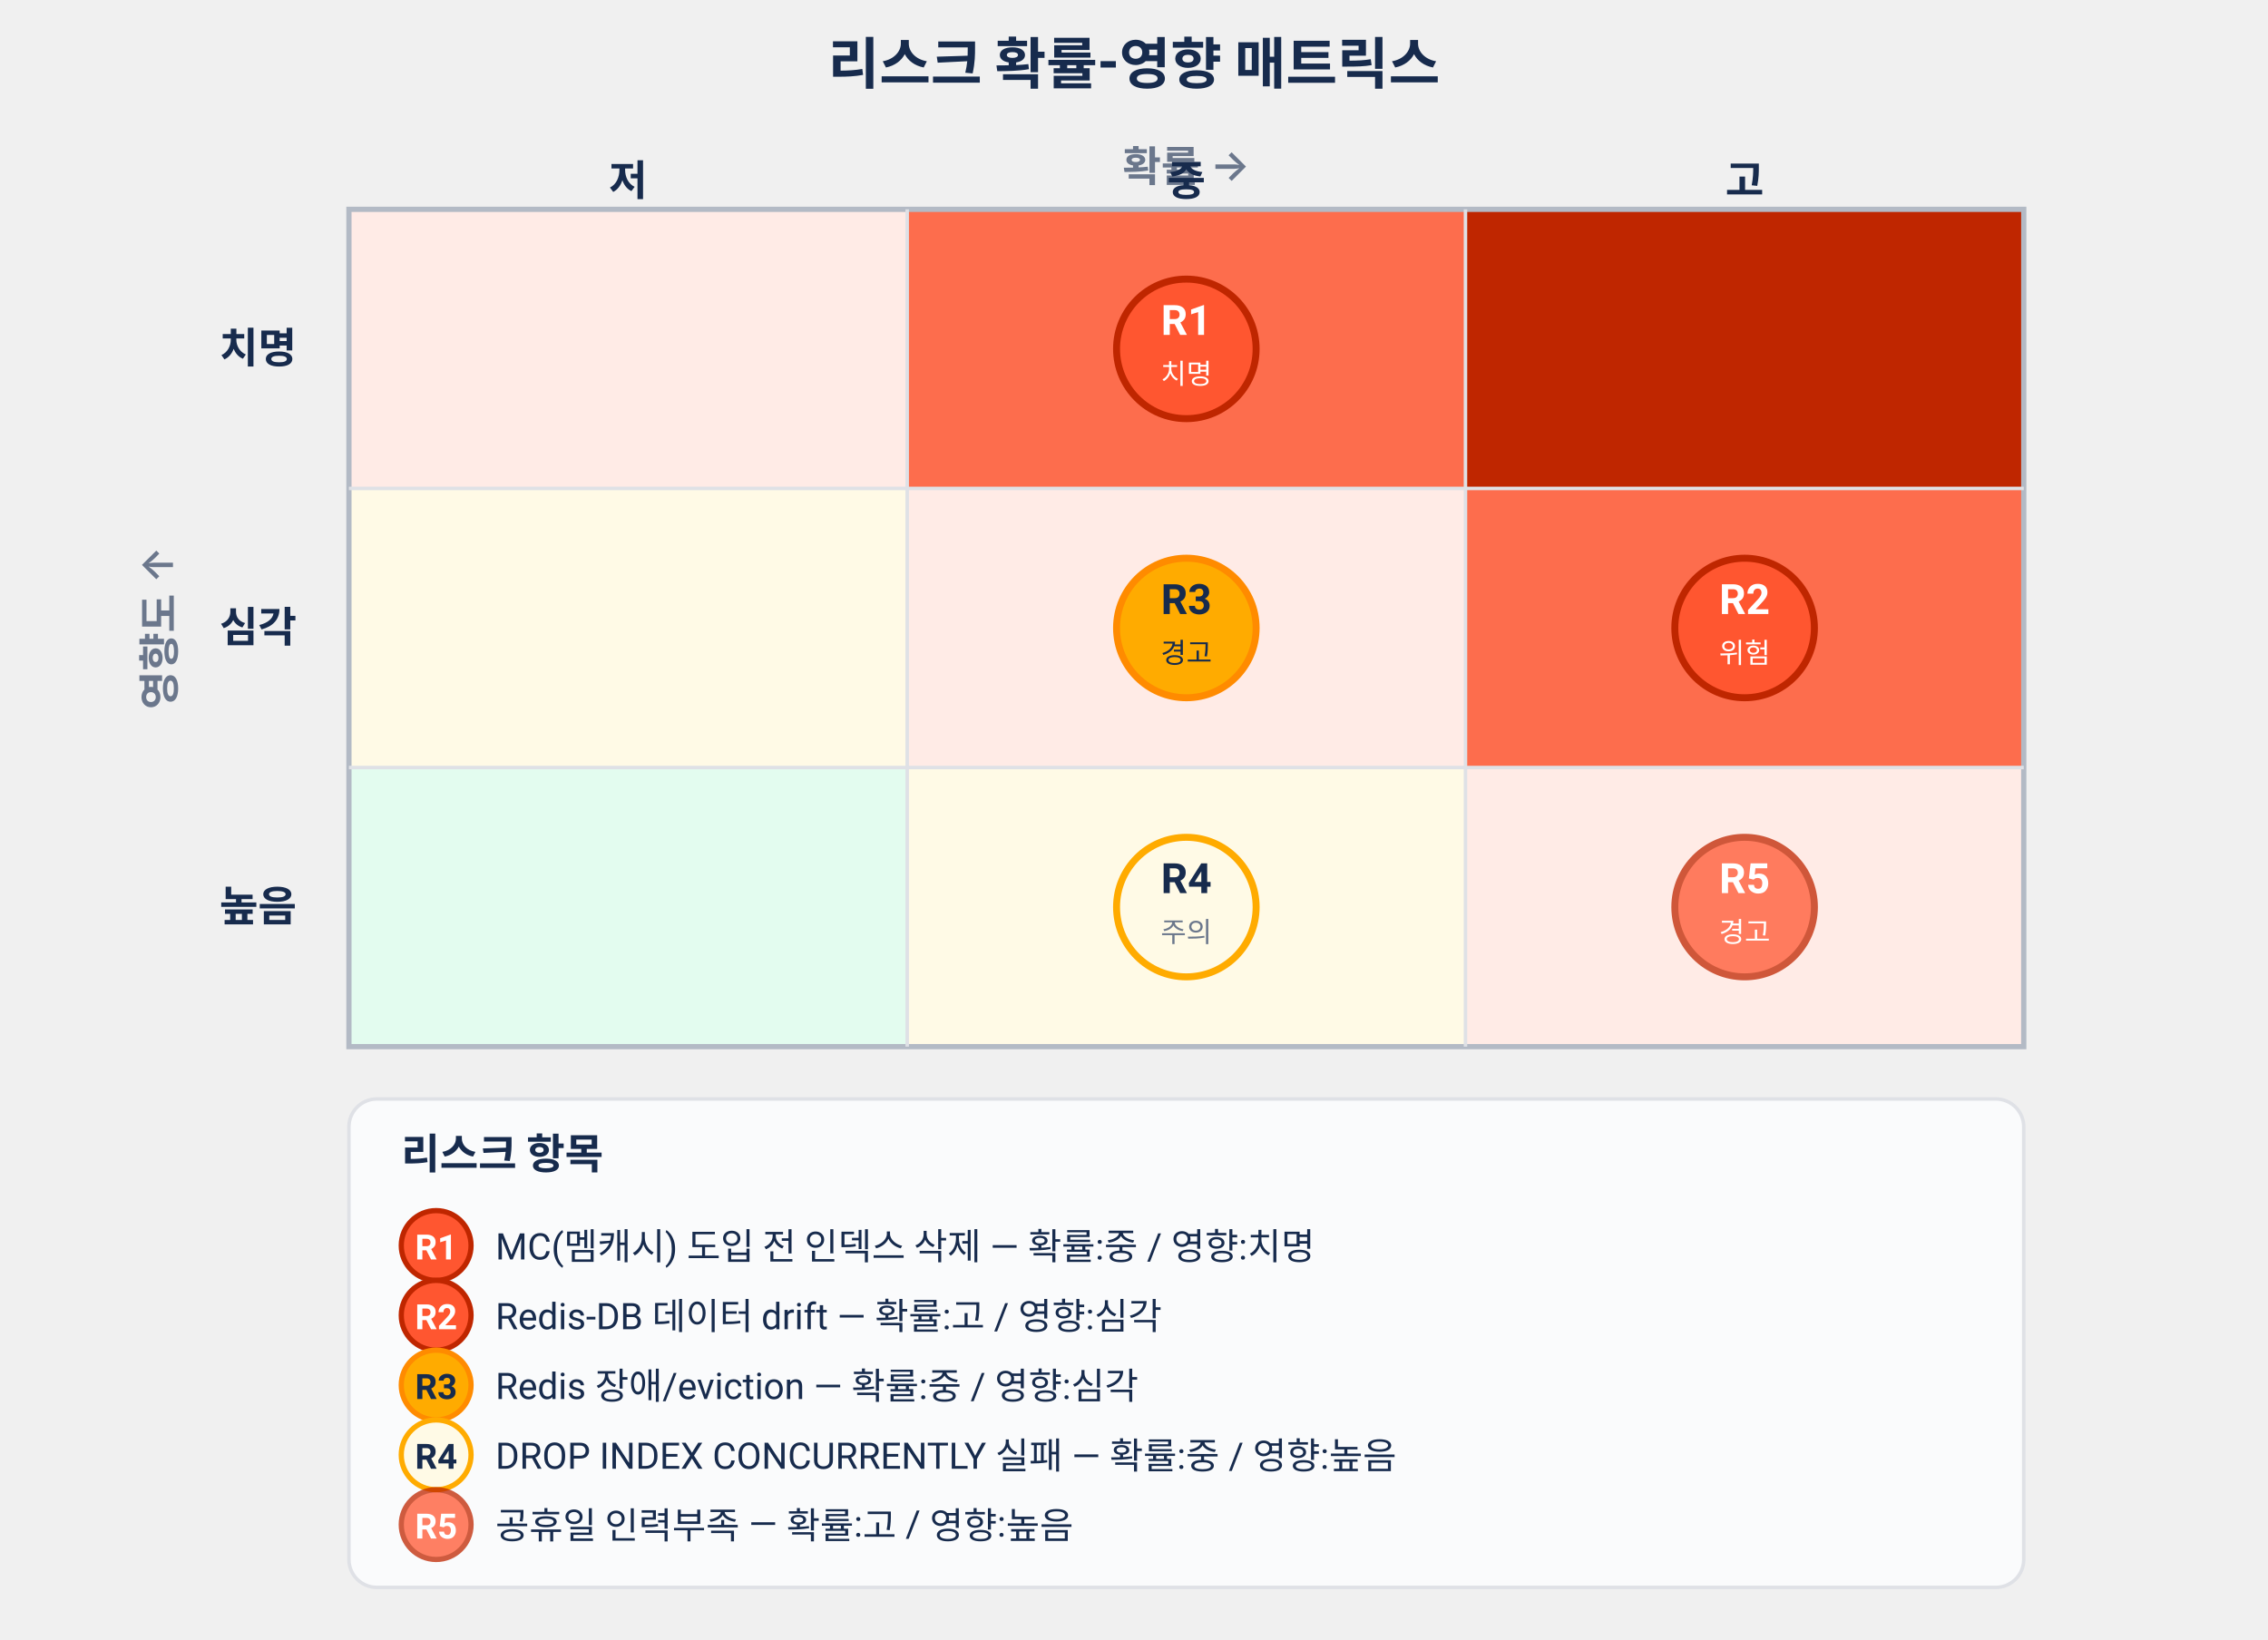
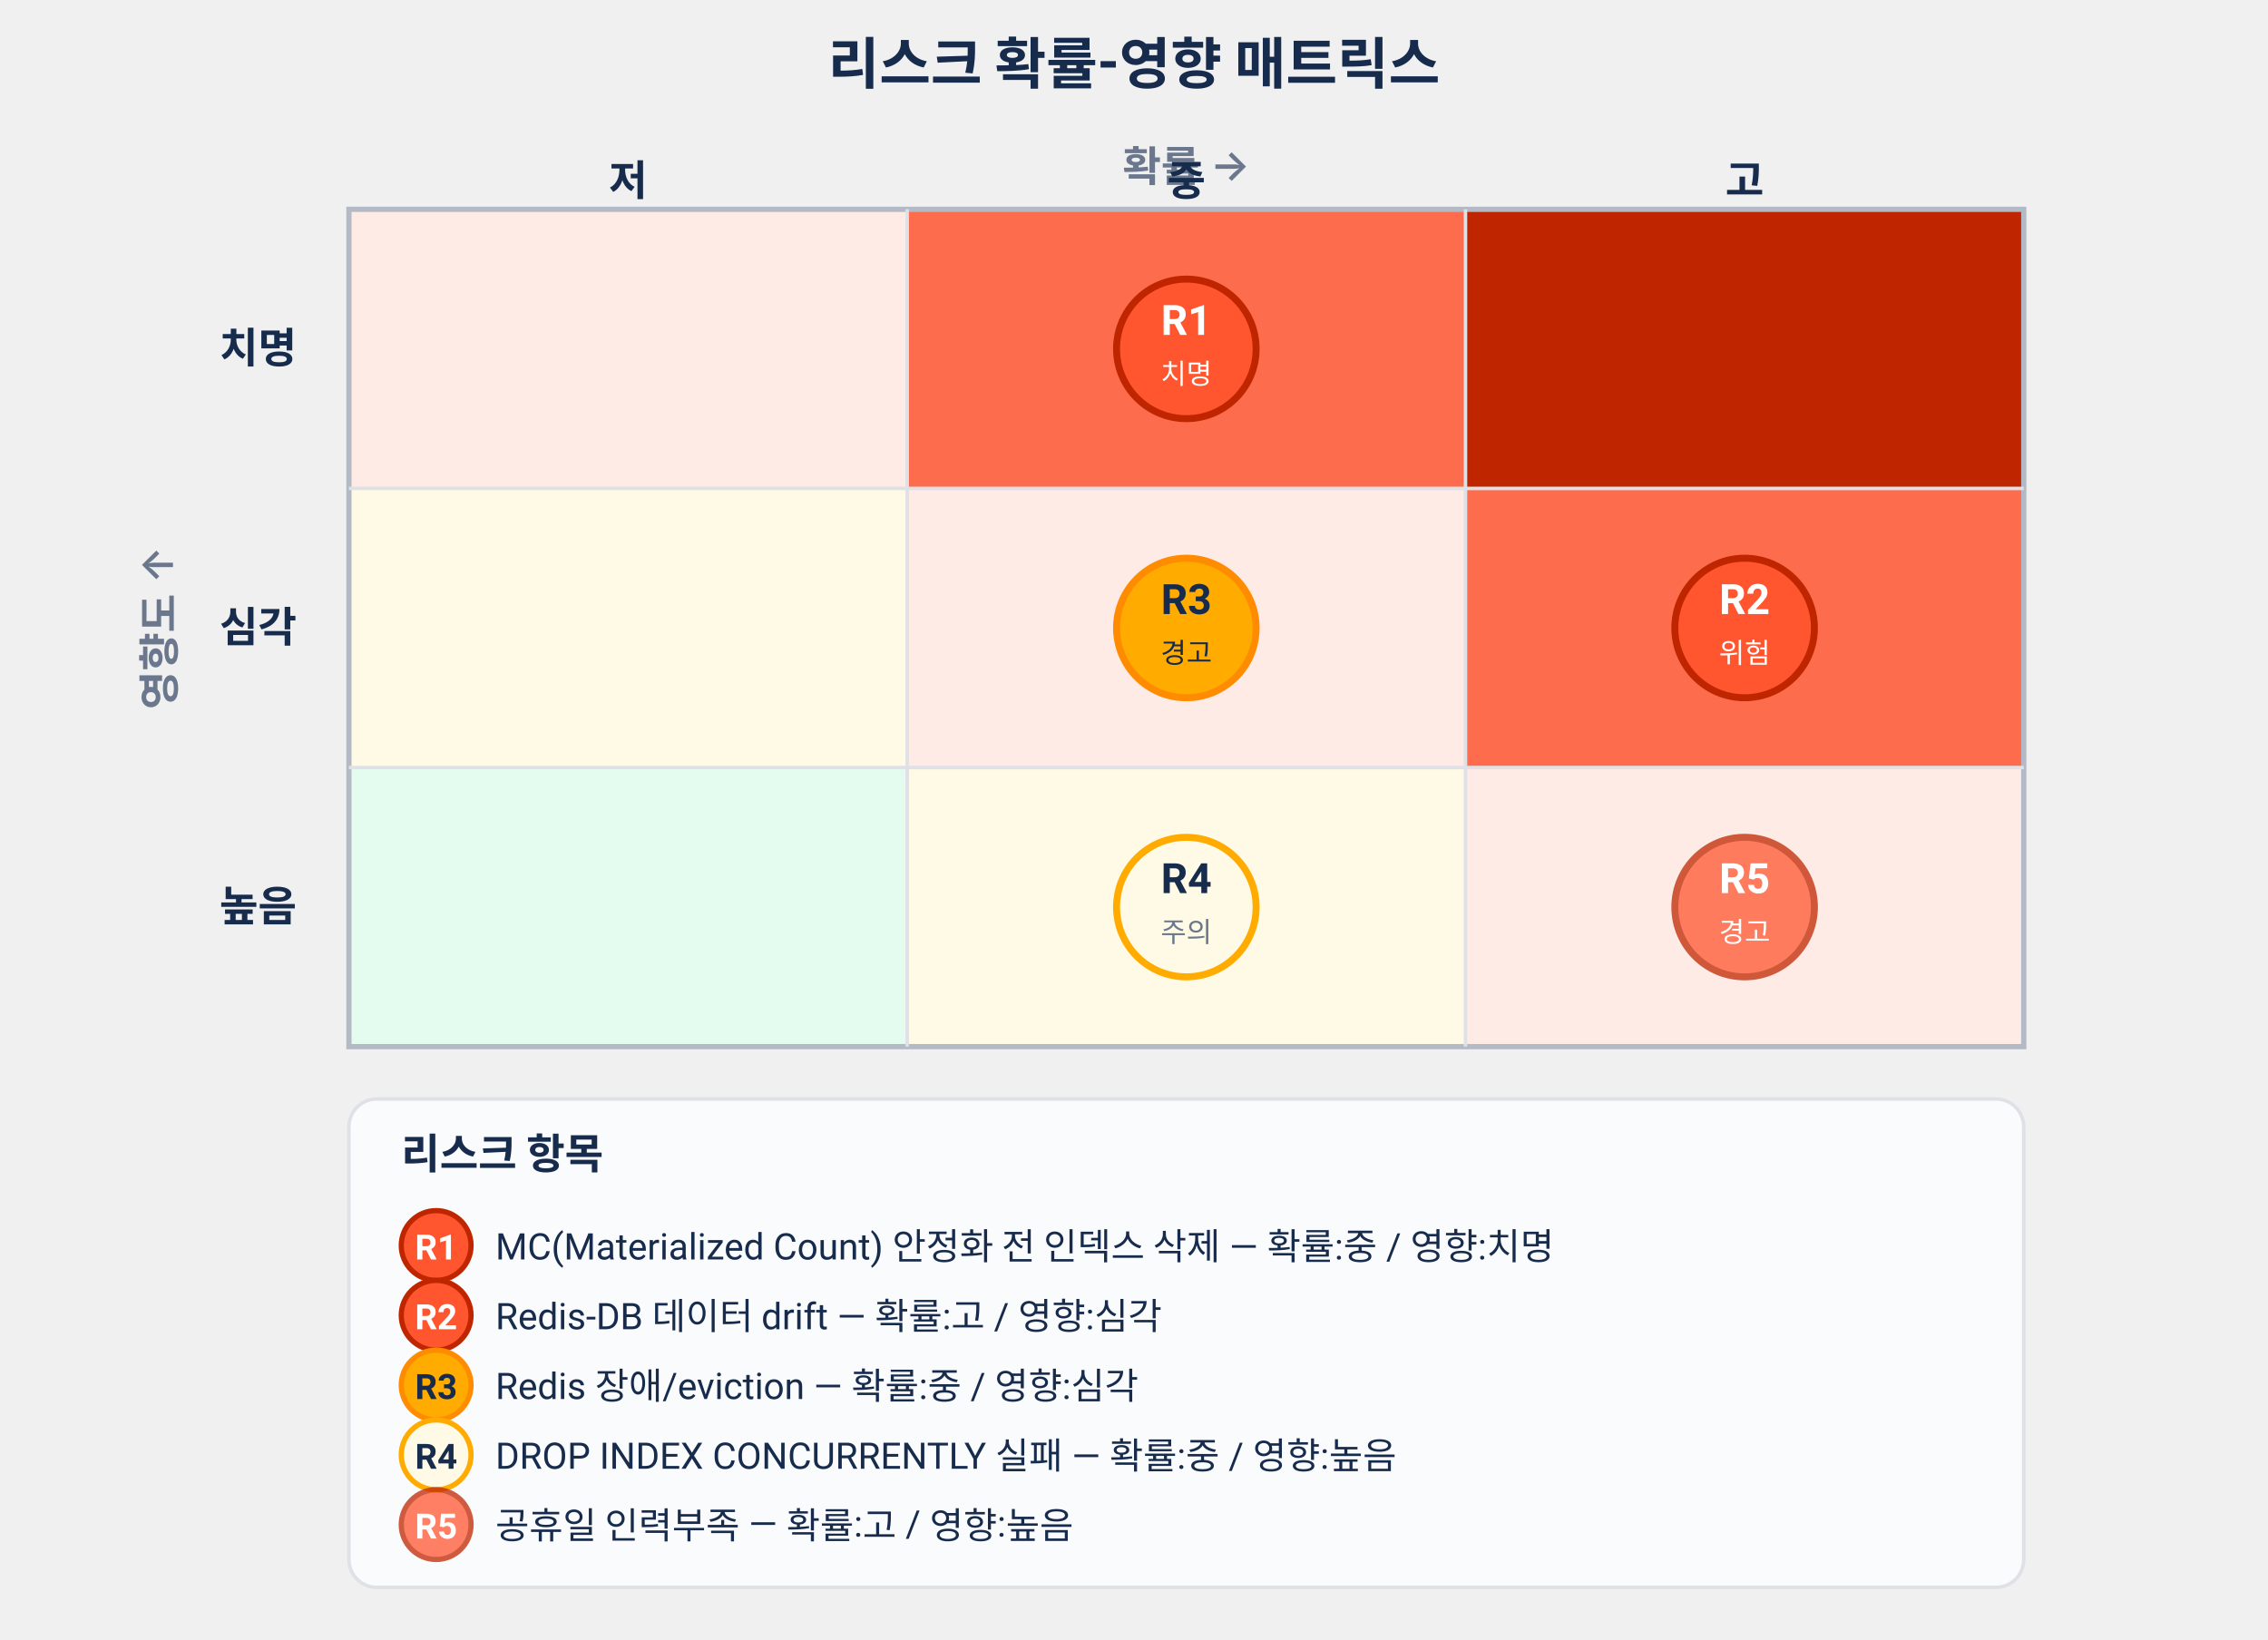
<svg xmlns="http://www.w3.org/2000/svg" viewBox="0 0 650 470" width="650" height="470">
  <style> @media (prefers-reduced-motion: reduce) { /* no animations used */ } .font-base { font-family: -apple-system, BlinkMacSystemFont, 'Segoe UI', Roboto, sans-serif; } .title { font-size: 16px; font-weight: 700; fill: #172B4D; } .axis-title { font-size: 12px; font-weight: 600; fill: #6B778C; } .axis-label { font-size: 12px; fill: #172B4D; font-weight: 600; } .cell-border { fill: none; stroke: #DFE1E6; stroke-width: 1; } .risk-circle { stroke-width: 2; } .risk-id { font-size: 12px; font-weight: 700; } .legend-text { font-size: 10.5px; fill: #172B4D; } .legend-id { font-size: 11px; font-weight: 700; } </style>
  <text x="325" y="24" text-anchor="middle" class="font-base title">리스크 확률-영향 매트릭스</text>
  <text x="340" y="52" text-anchor="middle" class="font-base axis-title">확률 →</text>
  <text x="180" y="56" text-anchor="middle" class="font-base axis-label">저</text>
  <text x="340" y="56" text-anchor="middle" class="font-base axis-label">중</text>
  <text x="500" y="56" text-anchor="middle" class="font-base axis-label">고</text>
  <text x="50" y="180" text-anchor="middle" class="font-base axis-title" transform="rotate(-90, 50, 180)">영향도 ↑</text>
  <text x="85" y="104" text-anchor="end" class="font-base axis-label">치명</text>
  <text x="85" y="184" text-anchor="end" class="font-base axis-label">심각</text>
  <text x="85" y="264" text-anchor="end" class="font-base axis-label">높음</text>
  <rect x="100" y="60" width="160" height="80" fill="#FFEBE6" />
  <rect x="260" y="60" width="160" height="80" fill="#FF5630" opacity="0.85" />
  <rect x="420" y="60" width="160" height="80" fill="#BF2600" />
  <rect x="100" y="140" width="160" height="80" fill="#FFFAE6" />
  <rect x="260" y="140" width="160" height="80" fill="#FFEBE6" />
  <rect x="420" y="140" width="160" height="80" fill="#FF5630" opacity="0.85" />
  <rect x="100" y="220" width="160" height="80" fill="#E3FCEF" />
  <rect x="260" y="220" width="160" height="80" fill="#FFFAE6" />
  <rect x="420" y="220" width="160" height="80" fill="#FFEBE6" />
  <rect x="100" y="60" width="480" height="240" fill="none" stroke="#B3BAC5" stroke-width="1.5" />
  <line x1="260" y1="60" x2="260" y2="300" stroke="#DFE1E6" stroke-width="1" />
  <line x1="420" y1="60" x2="420" y2="300" stroke="#DFE1E6" stroke-width="1" />
  <line x1="100" y1="140" x2="580" y2="140" stroke="#DFE1E6" stroke-width="1" />
  <line x1="100" y1="220" x2="580" y2="220" stroke="#DFE1E6" stroke-width="1" />
  <circle cx="340" cy="100" r="20" fill="#FF5630" class="risk-circle" stroke="#BF2600" />
  <text x="340" y="96" text-anchor="middle" class="font-base risk-id" style="fill:white">R1</text>
  <text x="340" y="110" text-anchor="middle" class="font-base" style="font-size:8px;fill:white">치명</text>
  <circle cx="500" cy="180" r="20" fill="#FF5630" class="risk-circle" stroke="#BF2600" />
  <text x="500" y="176" text-anchor="middle" class="font-base risk-id" style="fill:white">R2</text>
  <text x="500" y="190" text-anchor="middle" class="font-base" style="font-size:8px;fill:white">위험</text>
  <circle cx="340" cy="180" r="20" fill="#FFAB00" class="risk-circle" stroke="#FF8B00" />
  <text x="340" y="176" text-anchor="middle" class="font-base risk-id" style="fill:#172B4D">R3</text>
  <text x="340" y="190" text-anchor="middle" class="font-base" style="font-size:8px;fill:#172B4D">경고</text>
  <circle cx="340" cy="260" r="20" fill="#FFFAE6" class="risk-circle" stroke="#FFAB00" stroke-width="2" />
  <text x="340" y="256" text-anchor="middle" class="font-base risk-id" style="fill:#172B4D">R4</text>
  <text x="340" y="270" text-anchor="middle" class="font-base" style="font-size:8px;fill:#6B778C">주의</text>
  <circle cx="500" cy="260" r="20" fill="#FF5630" class="risk-circle" stroke="#BF2600" opacity="0.75" />
  <text x="500" y="256" text-anchor="middle" class="font-base risk-id" style="fill:white">R5</text>
  <text x="500" y="270" text-anchor="middle" class="font-base" style="font-size:8px;fill:white">경고</text>
  <g transform="translate(100,315)">
    <rect x="0" y="0" width="480" height="140" rx="8" fill="#FAFBFC" stroke="#DFE1E6" stroke-width="1" />
    <text x="15" y="20" class="font-base" style="font-size:12px;fill:#172B4D;font-weight:700">리스크 항목</text>
    <circle cx="25" cy="42" r="10" fill="#FF5630" stroke="#BF2600" stroke-width="1.5" />
    <text x="25" y="46" text-anchor="middle" class="font-base" style="font-size:10px;fill:white;font-weight:700">R1</text>
-     <text x="42" y="46" class="font-base legend-text">MC(멤캐시) 도입 전 인덱스 삭제 — 확률:중 / 영향:치명</text>
+     <text x="42" y="46" class="font-base legend-text">MC(Materialized Count) 안정화 전 인덱스 삭제 — 확률:중 / 영향:치명</text>
    <circle cx="25" cy="62" r="10" fill="#FF5630" stroke="#BF2600" stroke-width="1.5" />
    <text x="25" y="66" text-anchor="middle" class="font-base" style="font-size:10px;fill:white;font-weight:700">R2</text>
    <text x="42" y="66" class="font-base legend-text">Redis-DB 데이터 drift — 확률:고 / 영향:심각</text>
    <circle cx="25" cy="82" r="10" fill="#FFAB00" stroke="#FF8B00" stroke-width="1.5" />
    <text x="25" y="86" text-anchor="middle" class="font-base" style="font-size:10px;fill:#172B4D;font-weight:700">R3</text>
    <text x="42" y="86" class="font-base legend-text">Redis 장애/eviction — 확률:중 / 영향:심각</text>
    <circle cx="25" cy="102" r="10" fill="#FFFAE6" stroke="#FFAB00" stroke-width="1.5" />
    <text x="25" y="106" text-anchor="middle" class="font-base" style="font-size:10px;fill:#172B4D;font-weight:700">R4</text>
    <text x="42" y="106" class="font-base legend-text">DROP INDEX CONCURRENTLY 실패 — 확률:중 / 영향:높음</text>
    <circle cx="25" cy="122" r="10" fill="#FF5630" stroke="#BF2600" stroke-width="1.5" opacity="0.75" />
    <text x="25" y="126" text-anchor="middle" class="font-base" style="font-size:10px;fill:white;font-weight:700">R5</text>
    <text x="42" y="126" class="font-base legend-text">공휴일 인력부족 — 확률:고 / 영향:높음</text>
  </g>
</svg>
